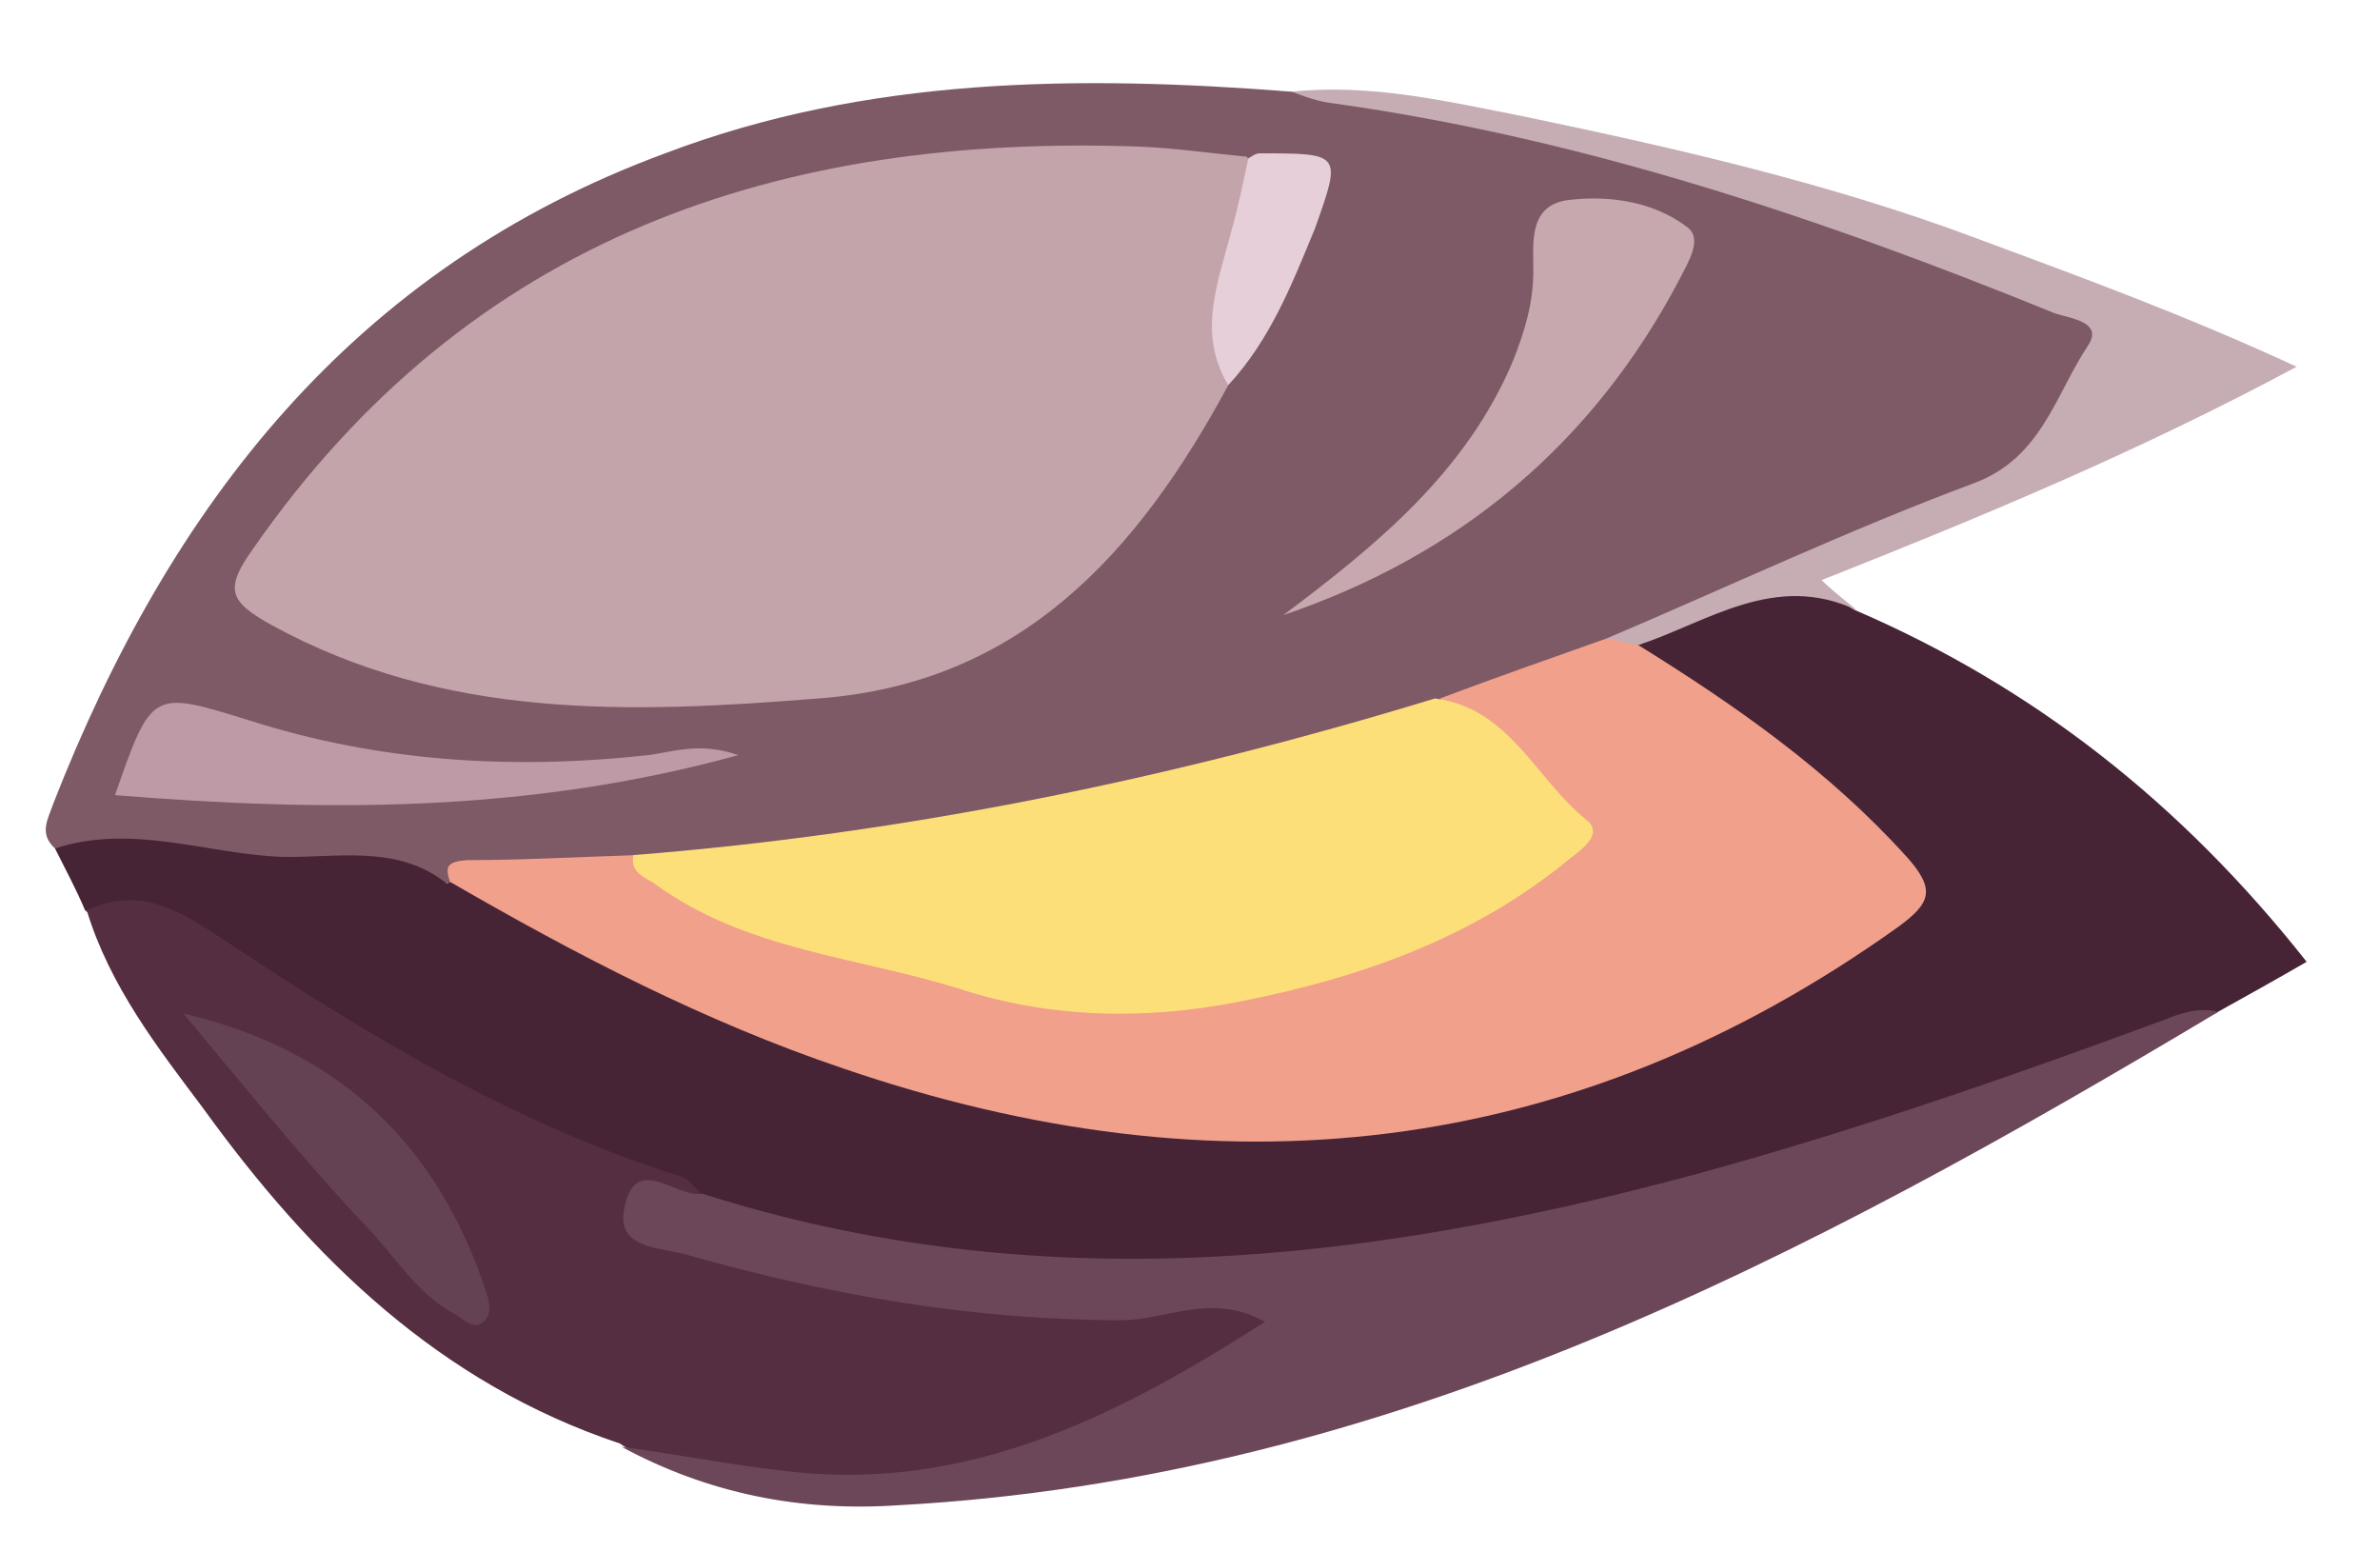
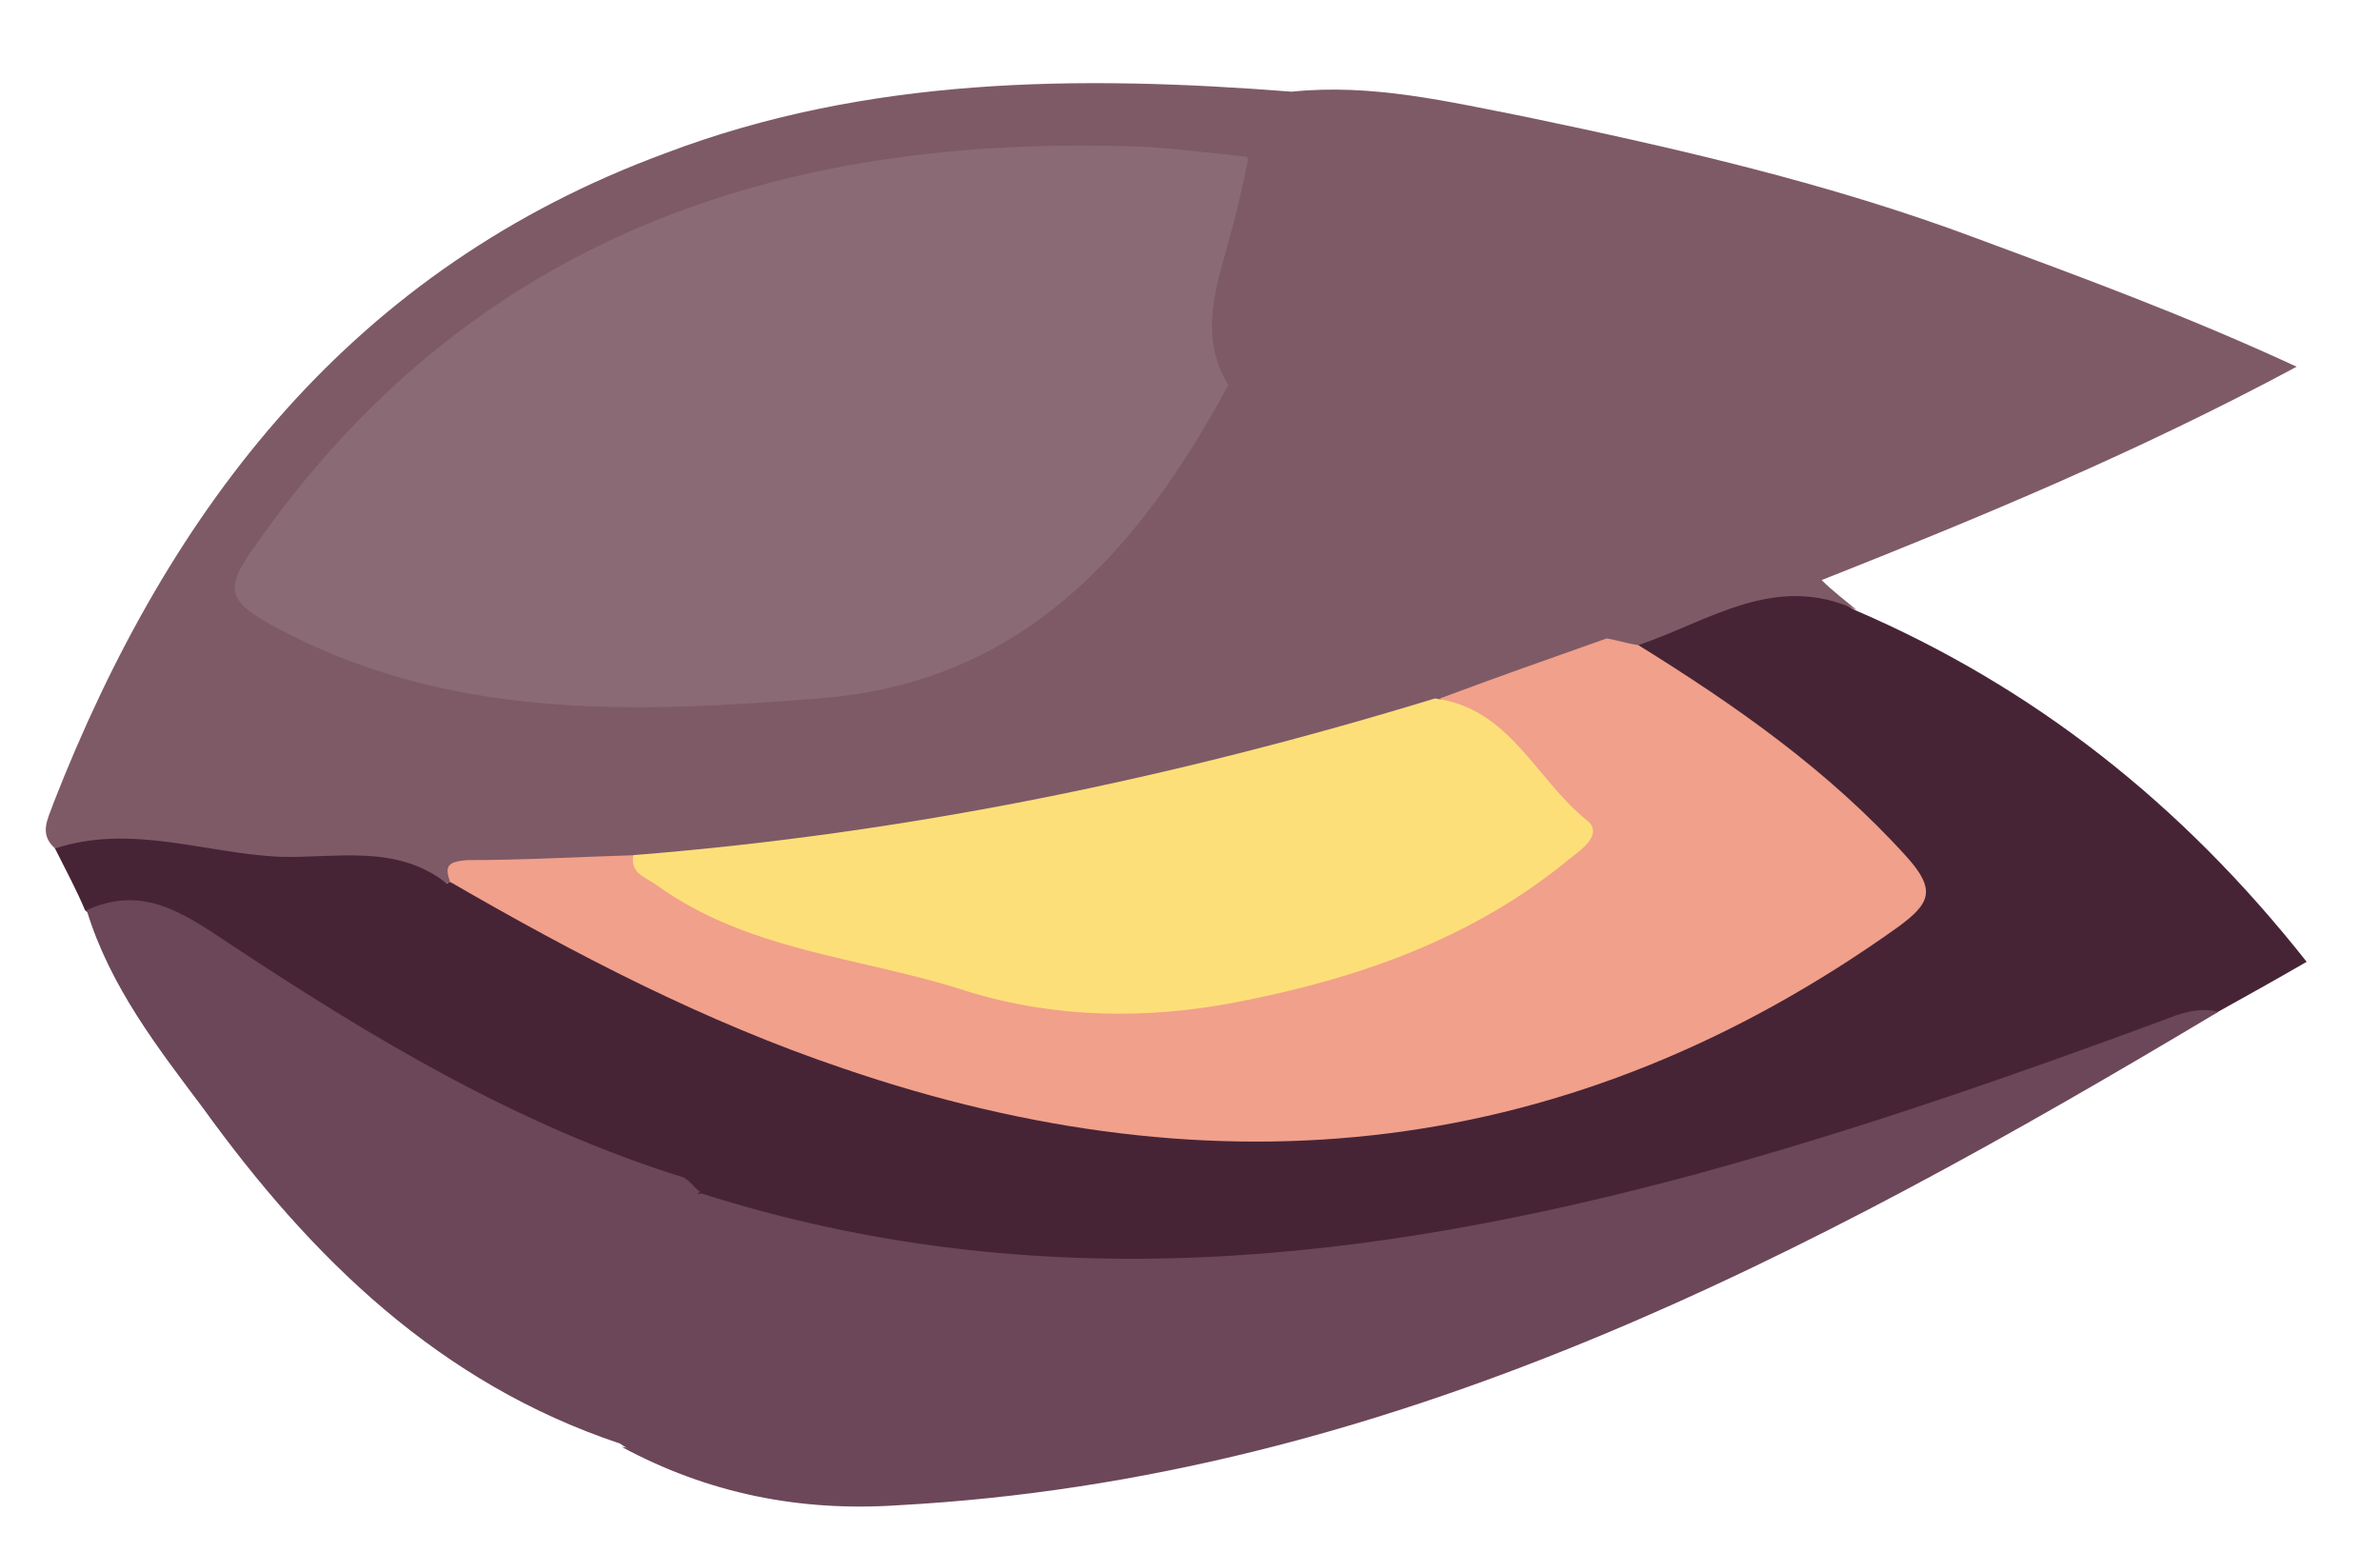
<svg xmlns="http://www.w3.org/2000/svg" version="1.1" id="Layer_1" x="0px" y="0px" viewBox="0 0 142.8 93.1" enable-background="new 0 0 142.8 93.1" xml:space="preserve">
  <g>
    <path fill="#7E5A66" d="M3.3,50.9c-1-0.9-0.4-1.8-0.1-2.7c7-17.9,18-32.1,36.7-39C52,4.6,64.7,4.5,77.5,5.5   c15.7,1.7,30.7,5.8,45.2,11.9c4,1.7,4.1,2.3,2.3,6.1c-1.6,3.3-3.9,5.4-7.4,6.8c-6.8,2.7-13.4,5.9-20.3,8.4   c-3.6,1.5-7.4,2.6-11.1,3.9c-13.6,4.6-27.6,7.4-41.8,8.9c-2.1,0.2-4.2,0.6-6.3,0.6c-4,0.6-8.1-0.2-12,1.1c-6.7-1.3-13.5-1-20.2-2   C4.9,51.2,4.1,51.2,3.3,50.9z" />
    <path fill="#462436" d="M3.3,50.9c4.6-1.5,9,0.3,13.5,0.5c3.3,0.1,7-0.8,10,1.6c1.7-0.7,2.8,0.5,4.1,1.2c9,5,18.2,9.3,28.3,11.5   c18.6,4.2,35.9,1.2,51.8-9.4c3.6-2.4,3.5-3,0.5-6.2c-3.1-3.3-6.8-5.8-10.6-8.3c-1.2-0.8-2.9-1.2-2.9-3.1c4.1-2.5,8.3-5.2,13.3-2.1   c10.7,4.6,19.6,11.6,27.1,21.1c-1.9,1.1-3.7,2.1-5.5,3.1c-16.2,7-33,12.2-50.5,14.7c-13.7,2-27.4,1.6-40.6-3.2   c-11.1-4.1-21.4-9.6-31-16.4c-1.9-1.3-4,0.2-5.7-1.3C4.6,53.4,3.9,52.1,3.3,50.9z" />
-     <path fill="#562E41" d="M5.2,54.6c3.3-1.5,5.7,0.1,8.4,1.9c8.6,5.7,17.4,11,27.3,14.1c0.4,0.1,0.7,0.6,1.1,0.9   c-0.8,0.7-1.9,0.4-2.9,1.1c0.7,1.3,2,1.4,3.1,1.7c9.8,2.8,19.7,4.3,30,3.2c1.4-0.1,3-0.4,3.6,1.2c0.6,1.5-0.9,2.2-2,2.8   c-9.5,5.7-19.4,10-30.8,6.5c-1.9-0.6-4-0.1-5.8-1.4c-10.8-3.6-18.5-11.1-25-20.1C9.5,62.9,6.6,59.2,5.2,54.6z" />
+     <path fill="#6B4759" d="M5.2,54.6c3.3-1.5,5.7,0.1,8.4,1.9c8.6,5.7,17.4,11,27.3,14.1c0.4,0.1,0.7,0.6,1.1,0.9   c-0.8,0.7-1.9,0.4-2.9,1.1c0.7,1.3,2,1.4,3.1,1.7c9.8,2.8,19.7,4.3,30,3.2c1.4-0.1,3-0.4,3.6,1.2c0.6,1.5-0.9,2.2-2,2.8   c-9.5,5.7-19.4,10-30.8,6.5c-1.9-0.6-4-0.1-5.8-1.4c-10.8-3.6-18.5-11.1-25-20.1C9.5,62.9,6.6,59.2,5.2,54.6z" />
    <path fill="#6B4759" d="M37.3,86.8c3.8,0.5,7.6,1.3,11.4,1.6c10.1,0.7,18.6-3.6,27.2-9.1c-3.2-1.8-5.9-0.1-8.6-0.1   c-8.9,0-17.5-1.5-26-3.9c-1.6-0.5-4.5-0.3-3.8-3c0.7-3.1,3.1-0.4,4.6-0.7c20.1,6.4,39.9,4.2,59.8-1.2c9.5-2.6,18.7-5.8,27.9-9.2   c1-0.4,2.1-0.8,3.3-0.5c-24.6,14.7-49.7,28-79.2,29.6C48,90.7,42.5,89.6,37.3,86.8z" />
-     <path fill="#C5ADB3" d="M111.4,36.6c-4.9-2.3-8.9,0.7-13.1,2.1c-0.8,0.5-1.4,0.2-1.9-0.4c7.3-3.1,14.5-6.5,22-9.3   c4.1-1.5,4.9-5.3,6.9-8.3c0.9-1.4-1.1-1.6-2-1.9C109.3,13.1,95,8.3,80,6.2c-0.9-0.1-1.7-0.4-2.5-0.7c4.8-0.5,9.4,0.6,14,1.5   c9.1,1.9,18.3,4,27.1,7.3c6.2,2.3,12.5,4.6,19.2,7.7c-9.5,5.1-18.9,9-28.5,12.8C110,35.5,110.7,36,111.4,36.6z" />
-     <path fill="#C4A4AB" d="M73.7,23.1c-5.4,10-12.4,17.9-24.6,18.8c-11.2,0.9-22.4,1.3-32.8-4.4c-2.5-1.4-2.9-2.1-1.1-4.6   C28.2,14.2,46.8,8,68.5,8.8c2.1,0.1,4.2,0.4,6.3,0.6c0.8,1,0.7,2.1,0.3,3.2C74.2,16,73.9,19.5,73.7,23.1z" />
+     <path fill="#7E5A66" d="M111.4,36.6c-4.9-2.3-8.9,0.7-13.1,2.1c-0.8,0.5-1.4,0.2-1.9-0.4c7.3-3.1,14.5-6.5,22-9.3   c4.1-1.5,4.9-5.3,6.9-8.3c0.9-1.4-1.1-1.6-2-1.9C109.3,13.1,95,8.3,80,6.2c-0.9-0.1-1.7-0.4-2.5-0.7c4.8-0.5,9.4,0.6,14,1.5   c9.1,1.9,18.3,4,27.1,7.3c6.2,2.3,12.5,4.6,19.2,7.7c-9.5,5.1-18.9,9-28.5,12.8C110,35.5,110.7,36,111.4,36.6z" />
+     <path fill="#8A6A75" d="M73.7,23.1c-5.4,10-12.4,17.9-24.6,18.8c-11.2,0.9-22.4,1.3-32.8-4.4c-2.5-1.4-2.9-2.1-1.1-4.6   C28.2,14.2,46.8,8,68.5,8.8c2.1,0.1,4.2,0.4,6.3,0.6c0.8,1,0.7,2.1,0.3,3.2C74.2,16,73.9,19.5,73.7,23.1z" />
    <path fill="#F1A08B" d="M96.4,38.3c0.6,0.1,1.2,0.3,1.9,0.4c5.8,3.6,11.4,7.5,16.1,12.7c1.8,2,1.4,2.8-0.5,4.2   c-19.6,14-40.8,16.2-63.3,8.5c-8.3-2.8-16-6.8-23.6-11.2c-0.3-0.9-0.2-1.2,1-1.3c3.4,0,6.8-0.2,10.2-0.3c9.6,5.3,20,8.3,30.9,8.2   c8.4-0.1,16.1-2.8,23-7.7c2-1.4,2.1-2.6,0.3-4.4c-2-1.9-4.1-3.6-6-5.5C89.6,40.7,93,39.5,96.4,38.3z" />
    <path fill="#FDDF79" d="M86.1,41.9c4.5,0.6,6,4.8,9.1,7.3c1,0.8-0.2,1.7-1,2.3c-5.8,4.8-12.7,7.2-19.9,8.6   c-5.6,1.1-11.3,1-16.8-0.8c-6.1-1.9-12.7-2.3-18.1-6.2c-0.7-0.5-1.6-0.7-1.4-1.8C54.4,50,70.4,46.7,86.1,41.9z" />
-     <path fill="#C7A8AE" d="M77,36.9c5.6-4.2,11-8.6,13.8-15.3c0.7-1.8,1.2-3.4,1.2-5.4c0-1.6-0.3-3.9,2.1-4.2c2.5-0.3,5.1,0.1,7.1,1.6   c1,0.7,0.1,2.1-0.4,3.1C95.6,26.6,87.6,33.3,77,36.9z" />
-     <path fill="#BD9AA6" d="M44.3,45.3c-12.7,3.5-25,3.4-37.4,2.4c2.2-6.3,2.2-6.3,8-4.5c7.8,2.5,15.8,3,24,2.1   C40.4,45.1,42,44.5,44.3,45.3z" />
-     <path fill="#E7CFDA" d="M73.7,23.1c-1.9-3.1-0.6-6.2,0.2-9.3c0.4-1.4,0.7-2.9,1-4.3c0.2-0.1,0.4-0.3,0.7-0.3c4.9,0,4.9,0,3.3,4.5   C77.5,17.1,76.2,20.4,73.7,23.1z" />
-     <path fill="#644254" d="M11,60.8c9.4,2.2,15.3,7.9,18.2,16.8c0.2,0.6,0.3,1.3-0.2,1.7c-0.6,0.5-1.1-0.1-1.6-0.4   c-2.3-1.2-3.6-3.4-5.3-5.2C18.2,69.6,14.7,65.2,11,60.8z" />
+     <path fill="#7E5A66" d="M77,36.9c5.6-4.2,11-8.6,13.8-15.3c0.7-1.8,1.2-3.4,1.2-5.4c0-1.6-0.3-3.9,2.1-4.2c2.5-0.3,5.1,0.1,7.1,1.6   c1,0.7,0.1,2.1-0.4,3.1C95.6,26.6,87.6,33.3,77,36.9z" />
+     <path fill="#7E5A66" d="M44.3,45.3c-12.7,3.5-25,3.4-37.4,2.4c2.2-6.3,2.2-6.3,8-4.5c7.8,2.5,15.8,3,24,2.1   C40.4,45.1,42,44.5,44.3,45.3z" />
+     <path fill="#7E5A66" d="M73.7,23.1c-1.9-3.1-0.6-6.2,0.2-9.3c0.4-1.4,0.7-2.9,1-4.3c0.2-0.1,0.4-0.3,0.7-0.3c4.9,0,4.9,0,3.3,4.5   C77.5,17.1,76.2,20.4,73.7,23.1z" />
+     <path fill="#6B4759" d="M11,60.8c9.4,2.2,15.3,7.9,18.2,16.8c0.2,0.6,0.3,1.3-0.2,1.7c-0.6,0.5-1.1-0.1-1.6-0.4   c-2.3-1.2-3.6-3.4-5.3-5.2C18.2,69.6,14.7,65.2,11,60.8z" />
  </g>
</svg>
